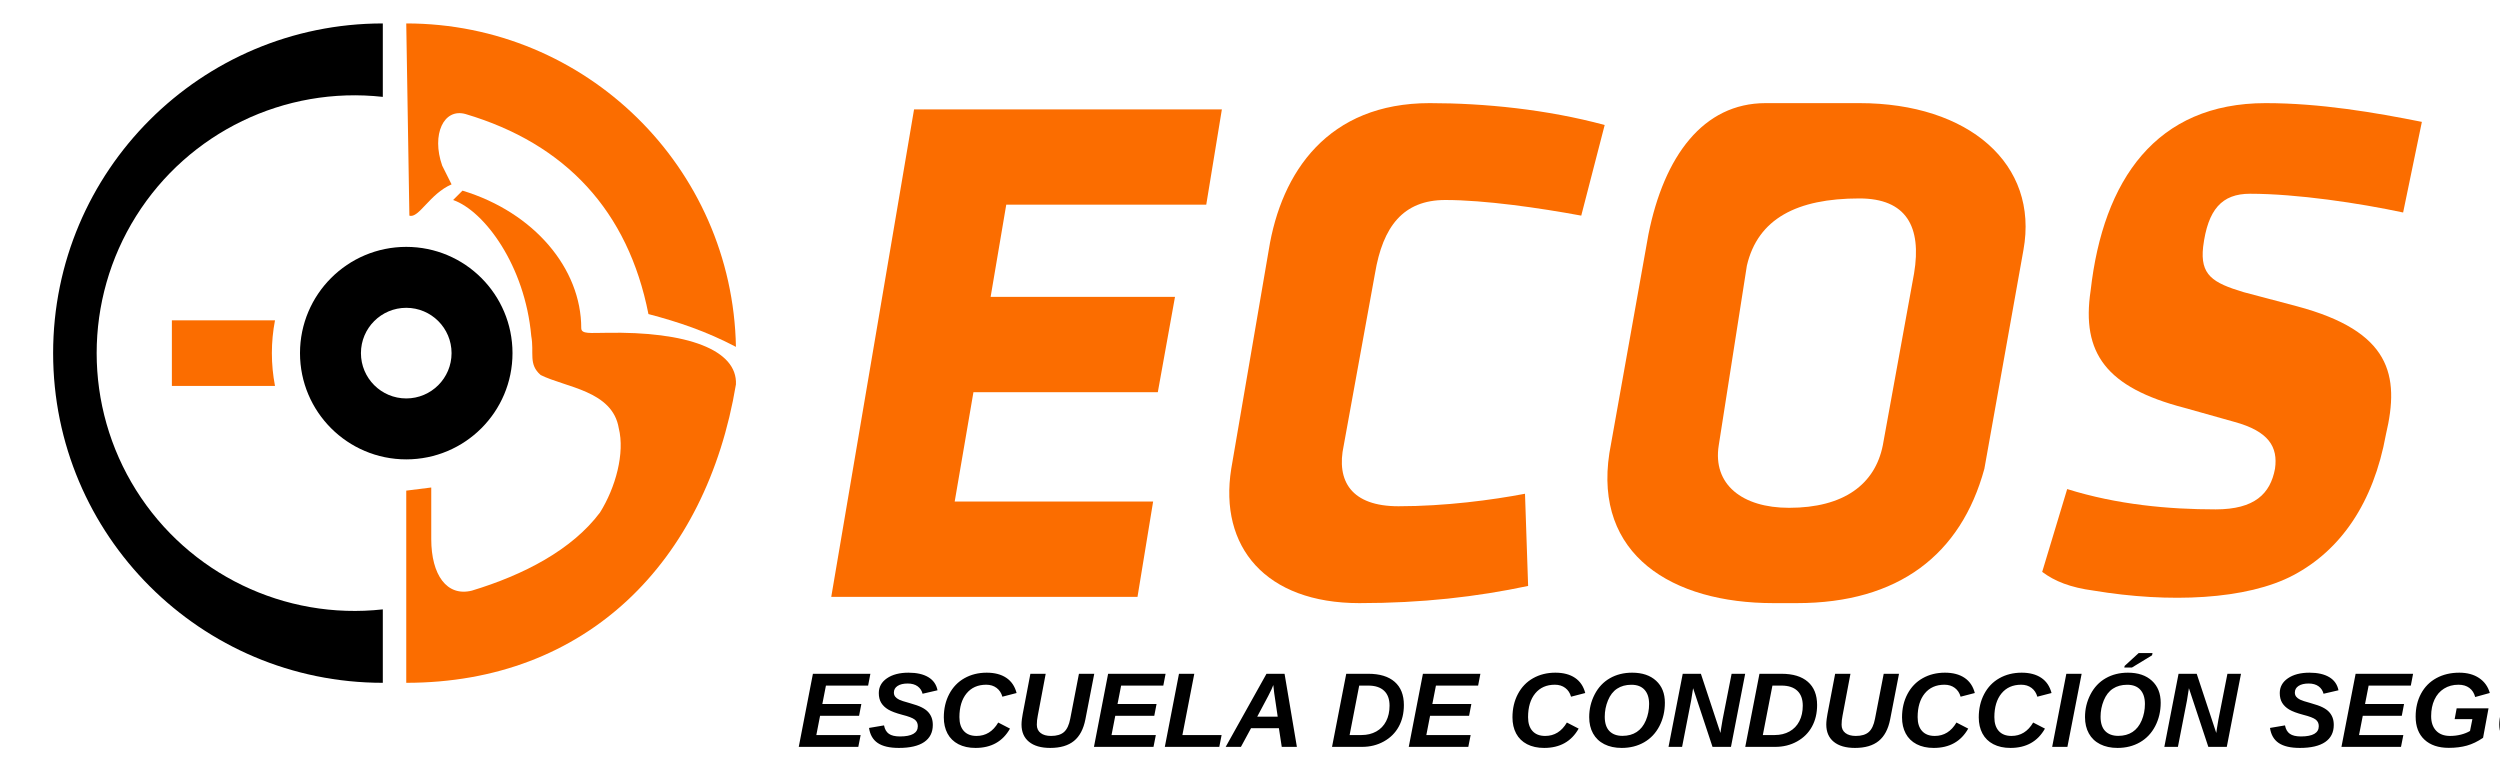
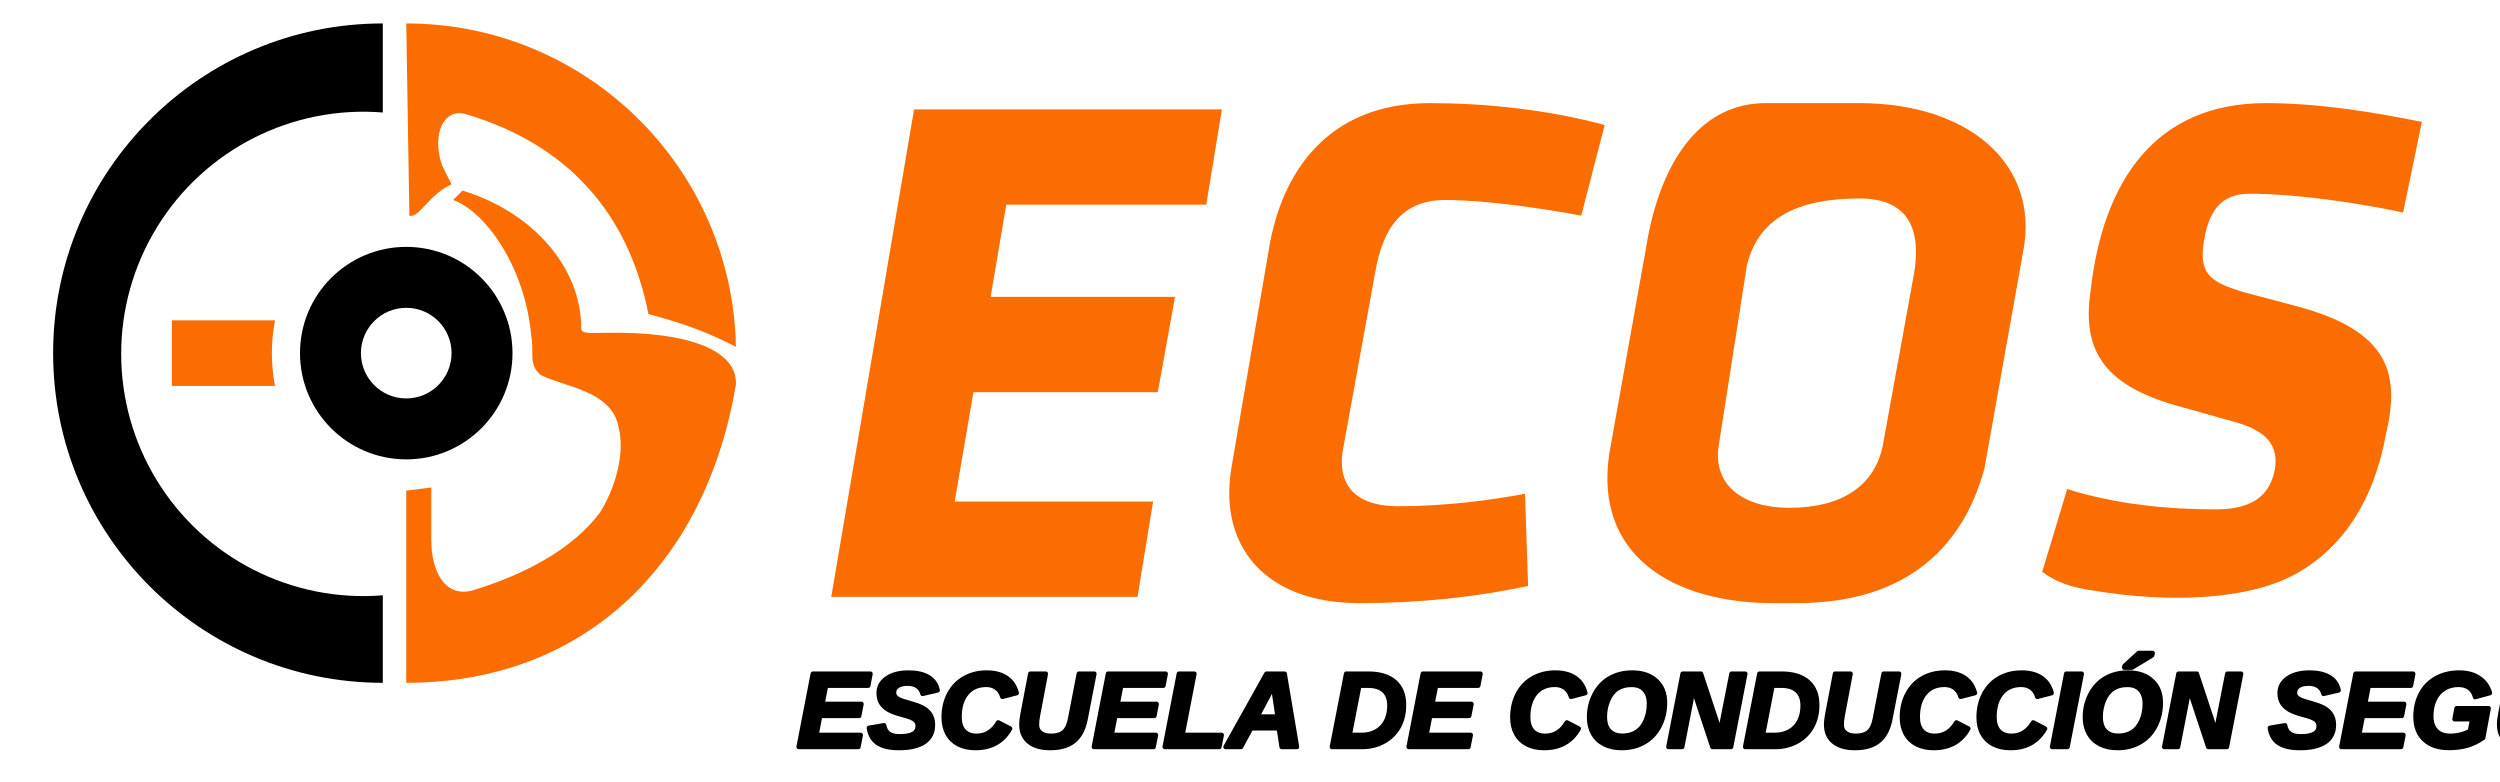
- <svg xmlns="http://www.w3.org/2000/svg" viewBox="0 0 1600 500" width="1600" height="500" role="img" aria-label="ECOS Escuela de Conducción Segura">
+ <svg xmlns="http://www.w3.org/2000/svg" viewBox="0 0 1600 500" role="img" aria-label="ECOS Escuela de Conducción Segura">
  <defs>
    <style>
      .o { fill: #FB6D00; }
      .k { fill: #000; }
    </style>
  </defs>
-   <path class="k" d="M245,15 A211,211 0 1 0 245,437 L245,390 A165,165 0 1 1 245,62 Z" />
+   <path class="k" d="M245,15 A211,211 0 1 0 245,437 L245,381 A155,155 0 1 1 245,72 Z" />
  <path class="o" d="M110,205 H176 Q172,226 176,247 H110 Z" />
  <path class="k" fill-rule="evenodd" d="M260,158 A68,68 0 1 0 260,294 A68,68 0 1 0 260,158 Z M260,197 A29,29 0 1 1 260,255 A29,29 0 1 1 260,197 Z" />
  <path class="o" d="M260,15 A211,211 0 0 1 471,222 C452,212 434,206 415,201 C402,135 362,92 298,73 C284,69 276,86 283,106 L289,118 C275,124 268,140 262,138 Z" />
  <path class="o" d="M296,122 C342,136 372,172 372,210 C372,214 378,213 388,213 C440,212 472,224 471,246 C452,360 375,437 260,437 L260,314 L276,312 L276,345 C276,368 286,382 302,378 C335,368 366,352 384,328 C394,312 400,290 396,274 C392,250 362,248 346,240 C338,233 342,226 340,215 C336,170 310,135 290,128 Z" />
  <g class="o">
    <path d="M585,70 H782 L772,131 H644 L634,190 H752 L741,251 H623 L611,321 H738 L728,382 H532 Z" />
    <path d="M1027,80 C990,70 950,66 915,66 C850,66 820,110 812,160 L788,300 C780,350 810,386 870,386 C910,386 945,382 978,375 L976,316 C955,320 925,324 895,324 C865,324 855,308 860,285 L880,175 C885,145 898,128 925,128 C950,128 985,133 1012,138 Z" />
    <path fill-rule="evenodd" d="M1130,66 H1190 C1260,66 1305,105 1295,160 L1270,300 C1255,355 1215,386 1150,386 H1135 C1070,386 1020,355 1030,290 L1055,150 C1065,100 1090,66 1130,66 Z M1190,127 C1150,127 1125,140 1118,170 L1100,285 C1096,310 1115,325 1145,325 C1180,325 1200,310 1205,285 L1225,175 C1230,145 1220,127 1190,127 Z" />
    <path d="M1550,78 L1538,136 C1510,130 1470,124 1440,124 C1422,124 1413,134 1410,158 C1408,176 1416,181 1436,187 L1470,196 C1530,212 1536,240 1527,278 C1519,322 1498,352 1468,368 C1438,384 1388,386 1340,378 C1325,376 1315,372 1307,366 L1323,313 C1355,323 1388,326 1418,326 C1443,326 1453,316 1456,300 C1458,286 1452,276 1430,270 L1398,261 C1348,248 1332,226 1338,186 C1346,115 1380,66 1450,66 C1485,66 1520,72 1550,78 Z" />
  </g>
-   <text x="510" y="478" class="k" font-family="Eurostile, 'Bank Gothic', 'Arial Narrow', Arial, sans-serif" font-size="68" font-weight="800" font-style="italic" textLength="1030" lengthAdjust="spacingAndGlyphs">ESCUELA DE CONDUCCIÓN SEGURA</text>
+   <text x="510" y="478" class="k" font-family="Eurostile, 'Bank Gothic', 'Arial Narrow', Arial, sans-serif" font-size="68" font-weight="900" font-style="italic" stroke="#000" stroke-width="3" stroke-linejoin="round" textLength="1030" lengthAdjust="spacingAndGlyphs">ESCUELA DE CONDUCCIÓN SEGURA</text>
</svg>
